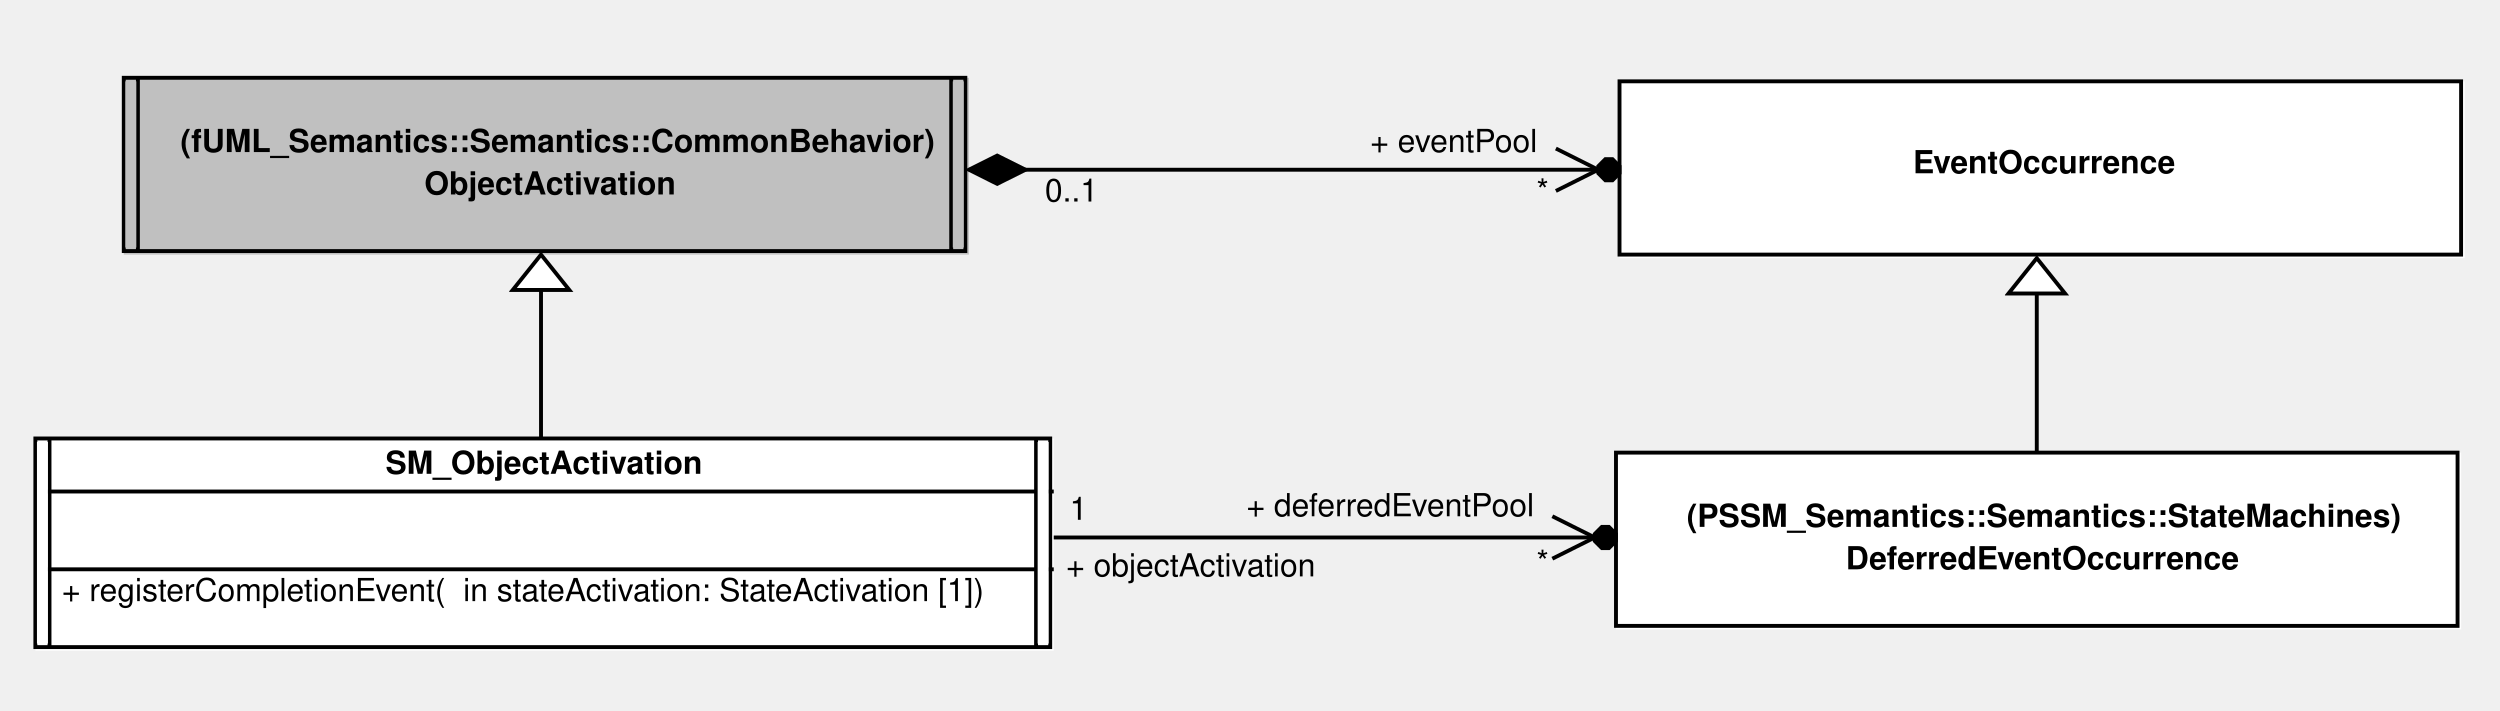
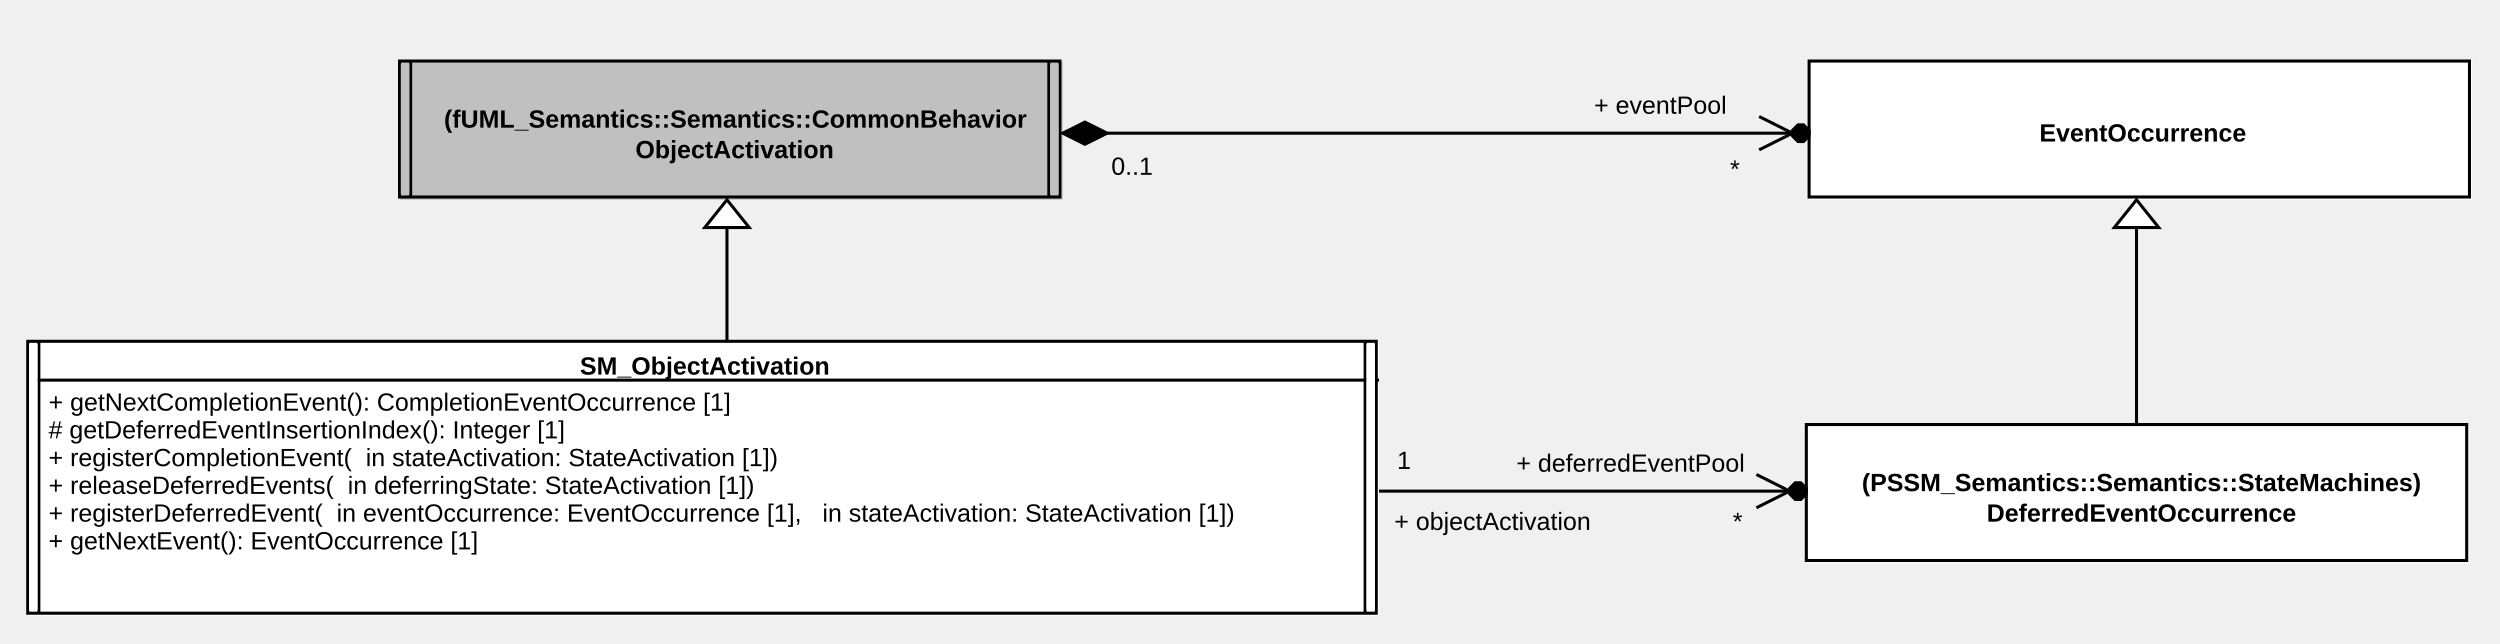
- <svg xmlns="http://www.w3.org/2000/svg" stroke-dasharray="none" shape-rendering="auto" font-family="'Dialog'" width="707" text-rendering="auto" fill-opacity="1" contentScriptType="text/ecmascript" color-interpolation="auto" color-rendering="auto" preserveAspectRatio="xMidYMid meet" font-size="12" viewBox="0 0 707 201" fill="black" stroke="black" image-rendering="auto" stroke-miterlimit="10" zoomAndPan="magnify" version="1.0" stroke-linecap="square" stroke-linejoin="miter" contentStyleType="text/css" font-style="normal" height="201" stroke-width="1" stroke-dashoffset="0" font-weight="normal" stroke-opacity="1">
+ <svg xmlns="http://www.w3.org/2000/svg" stroke-dasharray="none" shape-rendering="auto" font-family="'Dialog'" width="901" text-rendering="auto" fill-opacity="1" contentScriptType="text/ecmascript" color-interpolation="auto" color-rendering="auto" preserveAspectRatio="xMidYMid meet" font-size="12" viewBox="0 0 901 232" fill="black" stroke="black" image-rendering="auto" stroke-miterlimit="10" zoomAndPan="magnify" version="1.0" stroke-linecap="square" stroke-linejoin="miter" contentStyleType="text/css" font-style="normal" height="232" stroke-width="1" stroke-dashoffset="0" font-weight="normal" stroke-opacity="1">
  <defs id="genericDefs" />
  <g>
    <defs id="defs1">
      <clipPath clipPathUnits="userSpaceOnUse" id="clipPath1">
-         <path d="M9 123 L299 123 L299 185 L9 185 L9 123 Z" />
+         <path d="M9 122 L498 122 L498 223 L9 223 L9 122 Z" />
      </clipPath>
      <clipPath clipPathUnits="userSpaceOnUse" id="clipPath2">
-         <path d="M108 126 L199 126 L199 139 L108 139 L108 126 Z" />
+         <path d="M208 125 L299 125 L299 137 L208 137 L208 125 Z" />
      </clipPath>
      <clipPath clipPathUnits="userSpaceOnUse" id="clipPath3">
-         <path d="M9 138 L299 138 L299 161 L9 161 L9 138 Z" />
+         <path d="M14 138 L271 138 L271 150 L14 150 L14 138 Z" />
      </clipPath>
      <clipPath clipPathUnits="userSpaceOnUse" id="clipPath4">
-         <path d="M14 162 L294 162 L294 175 L14 175 L14 162 Z" />
+         <path d="M14 148 L213 148 L213 160 L14 160 L14 148 Z" />
      </clipPath>
      <clipPath clipPathUnits="userSpaceOnUse" id="clipPath5">
-         <path d="M9 160 L299 160 L299 184 L9 184 L9 160 Z" />
+         <path d="M14 158 L294 158 L294 170 L14 170 L14 158 Z" />
      </clipPath>
      <clipPath clipPathUnits="userSpaceOnUse" id="clipPath6">
-         <path d="M34 21 L275 21 L275 73 L34 73 L34 21 Z" />
+         <path d="M14 168 L284 168 L284 180 L14 180 L14 168 Z" />
      </clipPath>
      <clipPath clipPathUnits="userSpaceOnUse" id="clipPath7">
-         <path d="M35 35 L275 35 L275 48 L35 48 L35 35 Z" />
+         <path d="M14 178 L469 178 L469 190 L14 190 L14 178 Z" />
      </clipPath>
      <clipPath clipPathUnits="userSpaceOnUse" id="clipPath8">
-         <path d="M119 47 L192 47 L192 60 L119 60 L119 47 Z" />
+         <path d="M14 188 L181 188 L181 200 L14 200 L14 188 Z" />
      </clipPath>
      <clipPath clipPathUnits="userSpaceOnUse" id="clipPath9">
-         <path d="M456 127 L697 127 L697 179 L456 179 L456 127 Z" />
+         <path d="M9 136 L498 136 L498 223 L9 223 L9 136 Z" />
      </clipPath>
      <clipPath clipPathUnits="userSpaceOnUse" id="clipPath10">
-         <path d="M457 141 L697 141 L697 154 L457 154 L457 141 Z" />
+         <path d="M143 21 L384 21 L384 73 L143 73 L143 21 Z" />
      </clipPath>
      <clipPath clipPathUnits="userSpaceOnUse" id="clipPath11">
-         <path d="M521 153 L634 153 L634 166 L521 166 L521 153 Z" />
+         <path d="M159 36 L370 36 L370 48 L159 48 L159 36 Z" />
      </clipPath>
      <clipPath clipPathUnits="userSpaceOnUse" id="clipPath12">
-         <path d="M457 22 L698 22 L698 74 L457 74 L457 22 Z" />
+         <path d="M228 47 L301 47 L301 59 L228 59 L228 47 Z" />
      </clipPath>
      <clipPath clipPathUnits="userSpaceOnUse" id="clipPath13">
-         <path d="M540 41 L616 41 L616 54 L540 54 L540 41 Z" />
+         <path d="M650 152 L891 152 L891 204 L650 204 L650 152 Z" />
      </clipPath>
      <clipPath clipPathUnits="userSpaceOnUse" id="clipPath14">
-         <path d="M-1 -1 L708 -1 L708 202 L-1 202 L-1 -1 Z" />
+         <path d="M670 167 L872 167 L872 179 L670 179 L670 167 Z" />
      </clipPath>
      <clipPath clipPathUnits="userSpaceOnUse" id="clipPath15">
-         <path d="M144 71 L163 71 L163 84 L144 84 L144 71 Z" />
+         <path d="M715 178 L828 178 L828 190 L715 190 L715 178 Z" />
      </clipPath>
      <clipPath clipPathUnits="userSpaceOnUse" id="clipPath16">
-         <path d="M298 155 L377 155 L377 168 L298 168 L298 155 Z" />
+         <path d="M651 21 L892 21 L892 73 L651 73 L651 21 Z" />
      </clipPath>
      <clipPath clipPathUnits="userSpaceOnUse" id="clipPath17">
-         <path d="M349 138 L438 138 L438 151 L349 151 L349 138 Z" />
+         <path d="M734 41 L810 41 L810 53 L734 53 L734 41 Z" />
      </clipPath>
      <clipPath clipPathUnits="userSpaceOnUse" id="clipPath18">
-         <path d="M299 139 L309 139 L309 152 L299 152 L299 139 Z" />
+         <path d="M-1 -1 L902 -1 L902 233 L-1 233 L-1 -1 Z" />
      </clipPath>
      <clipPath clipPathUnits="userSpaceOnUse" id="clipPath19">
-         <path d="M431 154 L440 154 L440 167 L431 167 L431 154 Z" />
+         <path d="M253 71 L272 71 L272 84 L253 84 L253 71 Z" />
      </clipPath>
      <clipPath clipPathUnits="userSpaceOnUse" id="clipPath20">
-         <path d="M438 145 L459 145 L459 160 L438 160 L438 145 Z" />
+         <path d="M499 181 L578 181 L578 193 L499 193 L499 181 Z" />
      </clipPath>
      <clipPath clipPathUnits="userSpaceOnUse" id="clipPath21">
-         <path d="M384 35 L438 35 L438 48 L384 48 L384 35 Z" />
+         <path d="M543 160 L632 160 L632 172 L543 172 L543 160 Z" />
      </clipPath>
      <clipPath clipPathUnits="userSpaceOnUse" id="clipPath22">
-         <path d="M431 49 L440 49 L440 62 L431 62 L431 49 Z" />
+         <path d="M500 159 L510 159 L510 171 L500 171 L500 159 Z" />
      </clipPath>
      <clipPath clipPathUnits="userSpaceOnUse" id="clipPath23">
-         <path d="M292 49 L313 49 L313 62 L292 62 L292 49 Z" />
+         <path d="M621 181 L630 181 L630 193 L621 193 L621 181 Z" />
      </clipPath>
      <clipPath clipPathUnits="userSpaceOnUse" id="clipPath24">
-         <path d="M439 41 L460 41 L460 56 L439 56 L439 41 Z" />
+         <path d="M632 170 L653 170 L653 185 L632 185 L632 170 Z" />
      </clipPath>
      <clipPath clipPathUnits="userSpaceOnUse" id="clipPath25">
-         <path d="M273 43 L292 43 L292 54 L273 54 L273 43 Z" />
+         <path d="M571 31 L625 31 L625 43 L571 43 L571 31 Z" />
      </clipPath>
      <clipPath clipPathUnits="userSpaceOnUse" id="clipPath26">
-         <path d="M567 72 L586 72 L586 85 L567 85 L567 72 Z" />
+         <path d="M620 54 L629 54 L629 66 L620 66 L620 54 Z" />
+       </clipPath>
+       <clipPath clipPathUnits="userSpaceOnUse" id="clipPath27">
+         <path d="M397 53 L418 53 L418 65 L397 65 L397 53 Z" />
+       </clipPath>
+       <clipPath clipPathUnits="userSpaceOnUse" id="clipPath28">
+         <path d="M633 41 L654 41 L654 56 L633 56 L633 41 Z" />
+       </clipPath>
+       <clipPath clipPathUnits="userSpaceOnUse" id="clipPath29">
+         <path d="M382 43 L401 43 L401 54 L382 54 L382 43 Z" />
+       </clipPath>
+       <clipPath clipPathUnits="userSpaceOnUse" id="clipPath30">
+         <path d="M761 71 L780 71 L780 84 L761 84 L761 71 Z" />
      </clipPath>
    </defs>
    <g font-size="11" fill="white" stroke-linejoin="round" stroke="white" stroke-width="0" stroke-miterlimit="0">
-       <rect x="10" y="124" clip-path="url(#clipPath1)" width="288" rx="0" ry="0" height="60" stroke="none" />
+       <rect x="10" y="123" clip-path="url(#clipPath1)" width="487" rx="0" ry="0" height="99" stroke="none" />
    </g>
-     <g font-size="9" font-family="'Helvetica'" stroke-linejoin="round" font-weight="bold" stroke-width="0" stroke-miterlimit="0">
-       <text xml:space="preserve" x="109" y="134" clip-path="url(#clipPath2)" stroke="none">SM_ObjectActivation</text>
+     <g font-size="9" font-family="'Arial'" stroke-linejoin="round" font-weight="bold" stroke-width="0" stroke-miterlimit="0">
+       <text xml:space="preserve" x="209" y="135" clip-path="url(#clipPath2)" stroke="none">SM_ObjectActivation</text>
+       <text x="15" y="148" clip-path="url(#clipPath3)" stroke="none" font-weight="normal" xml:space="preserve"> + getNextCompletionEvent(): CompletionEventOccurrence [1]</text>
+       <text x="15" y="158" clip-path="url(#clipPath4)" stroke="none" font-weight="normal" xml:space="preserve"> # getDeferredEventInsertionIndex(): Integer [1]</text>
+       <text x="15" y="168" clip-path="url(#clipPath5)" stroke="none" font-weight="normal" xml:space="preserve"> + registerCompletionEvent(  in stateActivation: StateActivation [1])</text>
+       <text x="15" y="178" clip-path="url(#clipPath6)" stroke="none" font-weight="normal" xml:space="preserve"> + releaseDeferredEvents(  in deferringState: StateActivation [1])</text>
+       <text x="15" y="188" clip-path="url(#clipPath7)" stroke="none" font-weight="normal" xml:space="preserve"> + registerDeferredEvent(  in eventOccurrence: EventOccurrence [1],   in stateActivation: StateActivation [1])</text>
+       <text x="15" y="198" clip-path="url(#clipPath8)" stroke="none" font-weight="normal" xml:space="preserve"> + getNextEvent(): EventOccurrence [1]</text>
    </g>
    <g font-size="11" stroke-width="1.1" stroke-linecap="butt">
-       <line clip-path="url(#clipPath3)" fill="none" x1="10" x2="298" y1="139" y2="139" />
-       <text x="15" font-size="9" y="170" clip-path="url(#clipPath4)" font-family="'Helvetica'" stroke="none" xml:space="preserve"> + registerCompletionEvent(  in stateActivation: StateActivation [1])</text>
-       <line clip-path="url(#clipPath5)" fill="none" x1="10" x2="298" y1="161" y2="161" />
-       <rect x="10" y="124" clip-path="url(#clipPath1)" fill="none" width="287" rx="0" ry="0" height="59" />
-       <line clip-path="url(#clipPath1)" fill="none" x1="14" x2="14" y1="124" y2="183" />
-       <line clip-path="url(#clipPath1)" fill="none" x1="293" x2="293" y1="124" y2="183" />
-       <line clip-path="url(#clipPath1)" fill="none" x1="12" x2="12" y1="125" y2="182" stroke="white" stroke-width="3.1" />
-       <line clip-path="url(#clipPath1)" fill="none" x1="295" x2="295" y1="125" y2="182" stroke="white" stroke-width="3.1" />
-       <rect x="35" y="22" clip-path="url(#clipPath6)" fill="silver" width="239" rx="0" ry="0" height="50" stroke="none" stroke-width="3.1" />
+       <line clip-path="url(#clipPath9)" fill="none" x1="10" x2="497" y1="137" y2="137" />
+       <rect x="10" y="123" clip-path="url(#clipPath1)" fill="none" width="486" rx="0" ry="0" height="98" />
+       <line clip-path="url(#clipPath1)" fill="none" x1="14" x2="14" y1="123" y2="221" />
+       <line clip-path="url(#clipPath1)" fill="none" x1="492" x2="492" y1="123" y2="221" />
+       <line clip-path="url(#clipPath1)" fill="none" x1="12" x2="12" y1="124" y2="220" stroke="white" stroke-width="3.1" />
+       <line clip-path="url(#clipPath1)" fill="none" x1="494" x2="494" y1="124" y2="220" stroke="white" stroke-width="3.1" />
+       <rect x="144" y="22" clip-path="url(#clipPath10)" fill="silver" width="239" rx="0" ry="0" height="50" stroke="none" stroke-width="3.1" />
    </g>
-     <g stroke-width="3.1" font-size="9" font-family="'Helvetica'" font-weight="bold" stroke-linecap="butt">
-       <text xml:space="preserve" x="51" y="43" clip-path="url(#clipPath7)" stroke="none">(fUML_Semantics::Semantics::CommonBehavior)</text>
-       <text xml:space="preserve" x="120" y="55" clip-path="url(#clipPath8)" stroke="none">ObjectActivation</text>
+     <g stroke-width="3.1" font-size="9" font-family="'Arial'" font-weight="bold" stroke-linecap="butt">
+       <text xml:space="preserve" x="160" y="46" clip-path="url(#clipPath11)" stroke="none">(fUML_Semantics::Semantics::CommonBehavior)</text>
+       <text xml:space="preserve" x="229" y="57" clip-path="url(#clipPath12)" stroke="none">ObjectActivation</text>
    </g>
    <g font-size="11" stroke-width="1.1" stroke-linecap="butt">
-       <rect x="35" y="22" clip-path="url(#clipPath6)" fill="none" width="238" rx="0" ry="0" height="49" />
-       <line clip-path="url(#clipPath6)" fill="none" x1="39" x2="39" y1="22" y2="71" />
-       <line clip-path="url(#clipPath6)" fill="none" x1="269" x2="269" y1="22" y2="71" />
-       <line clip-path="url(#clipPath6)" fill="none" x1="37" x2="37" y1="23" y2="70" stroke="silver" stroke-width="3.1" />
-       <line clip-path="url(#clipPath6)" fill="none" x1="271" x2="271" y1="23" y2="70" stroke="silver" stroke-width="3.1" />
-       <rect x="457" y="128" clip-path="url(#clipPath9)" fill="white" width="239" rx="0" ry="0" height="50" stroke="none" stroke-width="3.1" />
+       <rect x="144" y="22" clip-path="url(#clipPath10)" fill="none" width="238" rx="0" ry="0" height="49" />
+       <line clip-path="url(#clipPath10)" fill="none" x1="148" x2="148" y1="22" y2="71" />
+       <line clip-path="url(#clipPath10)" fill="none" x1="378" x2="378" y1="22" y2="71" />
+       <line clip-path="url(#clipPath10)" fill="none" x1="146" x2="146" y1="23" y2="70" stroke="silver" stroke-width="3.1" />
+       <line clip-path="url(#clipPath10)" fill="none" x1="380" x2="380" y1="23" y2="70" stroke="silver" stroke-width="3.1" />
+       <rect x="651" y="153" clip-path="url(#clipPath13)" fill="white" width="239" rx="0" ry="0" height="50" stroke="none" stroke-width="3.1" />
    </g>
-     <g stroke-width="3.1" font-size="9" font-family="'Helvetica'" font-weight="bold" stroke-linecap="butt">
-       <text xml:space="preserve" x="477" y="149" clip-path="url(#clipPath10)" stroke="none">(PSSM_Semantics::Semantics::StateMachines)</text>
-       <text xml:space="preserve" x="522" y="161" clip-path="url(#clipPath11)" stroke="none">DeferredEventOccurrence</text>
+     <g stroke-width="3.1" font-size="9" font-family="'Arial'" font-weight="bold" stroke-linecap="butt">
+       <text xml:space="preserve" x="671" y="177" clip-path="url(#clipPath14)" stroke="none">(PSSM_Semantics::Semantics::StateMachines)</text>
+       <text xml:space="preserve" x="716" y="188" clip-path="url(#clipPath15)" stroke="none">DeferredEventOccurrence</text>
    </g>
    <g font-size="11" stroke-width="1.1" stroke-linecap="butt">
-       <rect x="457" y="128" clip-path="url(#clipPath9)" fill="none" width="238" rx="0" ry="0" height="49" />
-       <rect x="458" y="23" clip-path="url(#clipPath12)" fill="white" width="239" rx="0" ry="0" height="50" stroke="none" />
-       <text x="541" font-size="9" y="49" clip-path="url(#clipPath13)" font-family="'Helvetica'" stroke="none" font-weight="bold" xml:space="preserve">EventOccurrence</text>
-       <rect x="458" y="23" clip-path="url(#clipPath12)" fill="none" width="238" rx="0" ry="0" height="49" />
-       <line clip-path="url(#clipPath14)" fill="none" text-rendering="optimizeLegibility" x1="153" x2="153" y1="124" y2="72" />
+       <rect x="651" y="153" clip-path="url(#clipPath13)" fill="none" width="238" rx="0" ry="0" height="49" />
+       <rect x="652" y="22" clip-path="url(#clipPath16)" fill="white" width="239" rx="0" ry="0" height="50" stroke="none" />
+       <text x="735" font-size="9" y="51" clip-path="url(#clipPath17)" font-family="'Arial'" stroke="none" font-weight="bold" xml:space="preserve">EventOccurrence</text>
+       <rect x="652" y="22" clip-path="url(#clipPath16)" fill="none" width="238" rx="0" ry="0" height="49" />
+       <line clip-path="url(#clipPath18)" fill="none" text-rendering="optimizeLegibility" x1="262" x2="262" y1="123" y2="72" />
    </g>
-     <g stroke-linecap="butt" font-size="9" fill="white" text-rendering="optimizeLegibility" font-family="'Helvetica'" stroke="white" stroke-width="1.1">
-       <polygon clip-path="url(#clipPath15)" points=" 153 72 161 82 145 82" stroke="none" />
-       <polygon fill="none" clip-path="url(#clipPath15)" points=" 153 72 161 82 145 82" stroke="black" />
-       <line clip-path="url(#clipPath14)" fill="none" x1="298" x2="457" y1="152" y2="152" stroke="black" />
-       <text x="299" y="163" clip-path="url(#clipPath16)" fill="black" stroke="none" xml:space="preserve"> + objectActivation</text>
-       <text x="350" y="146" clip-path="url(#clipPath17)" fill="black" stroke="none" xml:space="preserve"> + deferredEventPool</text>
-       <text x="300" y="147" clip-path="url(#clipPath18)" fill="black" stroke="none" xml:space="preserve"> 1</text>
-       <text x="432" y="162" clip-path="url(#clipPath19)" fill="black" stroke="none" xml:space="preserve"> *</text>
-       <polygon fill="black" clip-path="url(#clipPath20)" points=" 457 153 455 155 453 155 451 153 451 152 439 158 451 152 439 146 451 152 451 151 453 149 455 149 457 151" stroke="none" />
-       <polygon fill="none" clip-path="url(#clipPath20)" points=" 457 153 455 155 453 155 451 153 451 152 439 158 451 152 439 146 451 152 451 151 453 149 455 149 457 151" stroke="black" />
-       <line clip-path="url(#clipPath14)" fill="none" x1="458" x2="274" y1="48" y2="48" stroke="black" />
-       <text x="385" y="43" clip-path="url(#clipPath21)" fill="black" stroke="none" xml:space="preserve"> + eventPool</text>
-       <text x="432" y="57" clip-path="url(#clipPath22)" fill="black" stroke="none" xml:space="preserve"> *</text>
-       <text x="293" y="57" clip-path="url(#clipPath23)" fill="black" stroke="none" xml:space="preserve"> 0..1</text>
-       <polygon fill="black" clip-path="url(#clipPath24)" points=" 458 49 456 51 454 51 452 49 452 48 440 54 452 48 440 42 452 48 452 47 454 45 456 45 458 47" stroke="none" />
-       <polygon fill="none" clip-path="url(#clipPath24)" points=" 458 49 456 51 454 51 452 49 452 48 440 54 452 48 440 42 452 48 452 47 454 45 456 45 458 47" stroke="black" />
-       <polygon fill="black" clip-path="url(#clipPath25)" points=" 274 48 282 44 290 48 282 52" stroke="none" />
-       <polygon fill="none" clip-path="url(#clipPath25)" points=" 274 48 282 44 290 48 282 52" stroke="black" />
-       <line clip-path="url(#clipPath14)" fill="none" x1="576" x2="576" y1="128" y2="73" stroke="black" />
-       <polygon clip-path="url(#clipPath26)" points=" 576 73 584 83 568 83" stroke="none" />
-       <polygon fill="none" clip-path="url(#clipPath26)" points=" 576 73 584 83 568 83" stroke="black" />
+     <g stroke-linecap="butt" font-size="9" fill="white" text-rendering="optimizeLegibility" font-family="'Arial'" stroke="white" stroke-width="1.1">
+       <polygon clip-path="url(#clipPath19)" points=" 262 72 270 82 254 82" stroke="none" />
+       <polygon fill="none" clip-path="url(#clipPath19)" points=" 262 72 270 82 254 82" stroke="black" />
+       <line clip-path="url(#clipPath18)" fill="none" x1="497" x2="651" y1="177" y2="177" stroke="black" />
+       <text x="500" y="191" clip-path="url(#clipPath20)" fill="black" stroke="none" xml:space="preserve"> + objectActivation</text>
+       <text x="544" y="170" clip-path="url(#clipPath21)" fill="black" stroke="none" xml:space="preserve"> + deferredEventPool</text>
+       <text x="501" y="169" clip-path="url(#clipPath22)" fill="black" stroke="none" xml:space="preserve"> 1</text>
+       <text x="622" y="191" clip-path="url(#clipPath23)" fill="black" stroke="none" xml:space="preserve"> *</text>
+       <polygon fill="black" clip-path="url(#clipPath24)" points=" 651 178 649 180 647 180 645 178 645 177 633 183 645 177 633 171 645 177 645 176 647 174 649 174 651 176" stroke="none" />
+       <polygon fill="none" clip-path="url(#clipPath24)" points=" 651 178 649 180 647 180 645 178 645 177 633 183 645 177 633 171 645 177 645 176 647 174 649 174 651 176" stroke="black" />
+       <line clip-path="url(#clipPath18)" fill="none" x1="652" x2="383" y1="48" y2="48" stroke="black" />
+       <text x="572" y="41" clip-path="url(#clipPath25)" fill="black" stroke="none" xml:space="preserve"> + eventPool</text>
+       <text x="621" y="64" clip-path="url(#clipPath26)" fill="black" stroke="none" xml:space="preserve"> *</text>
+       <text x="398" y="63" clip-path="url(#clipPath27)" fill="black" stroke="none" xml:space="preserve"> 0..1</text>
+       <polygon fill="black" clip-path="url(#clipPath28)" points=" 652 49 650 51 648 51 646 49 646 48 634 54 646 48 634 42 646 48 646 47 648 45 650 45 652 47" stroke="none" />
+       <polygon fill="none" clip-path="url(#clipPath28)" points=" 652 49 650 51 648 51 646 49 646 48 634 54 646 48 634 42 646 48 646 47 648 45 650 45 652 47" stroke="black" />
+       <polygon fill="black" clip-path="url(#clipPath29)" points=" 383 48 391 44 399 48 391 52" stroke="none" />
+       <polygon fill="none" clip-path="url(#clipPath29)" points=" 383 48 391 44 399 48 391 52" stroke="black" />
+       <line clip-path="url(#clipPath18)" fill="none" x1="770" x2="770" y1="153" y2="72" stroke="black" />
+       <polygon clip-path="url(#clipPath30)" points=" 770 72 778 82 762 82" stroke="none" />
+       <polygon fill="none" clip-path="url(#clipPath30)" points=" 770 72 778 82 762 82" stroke="black" />
    </g>
  </g>
</svg>
